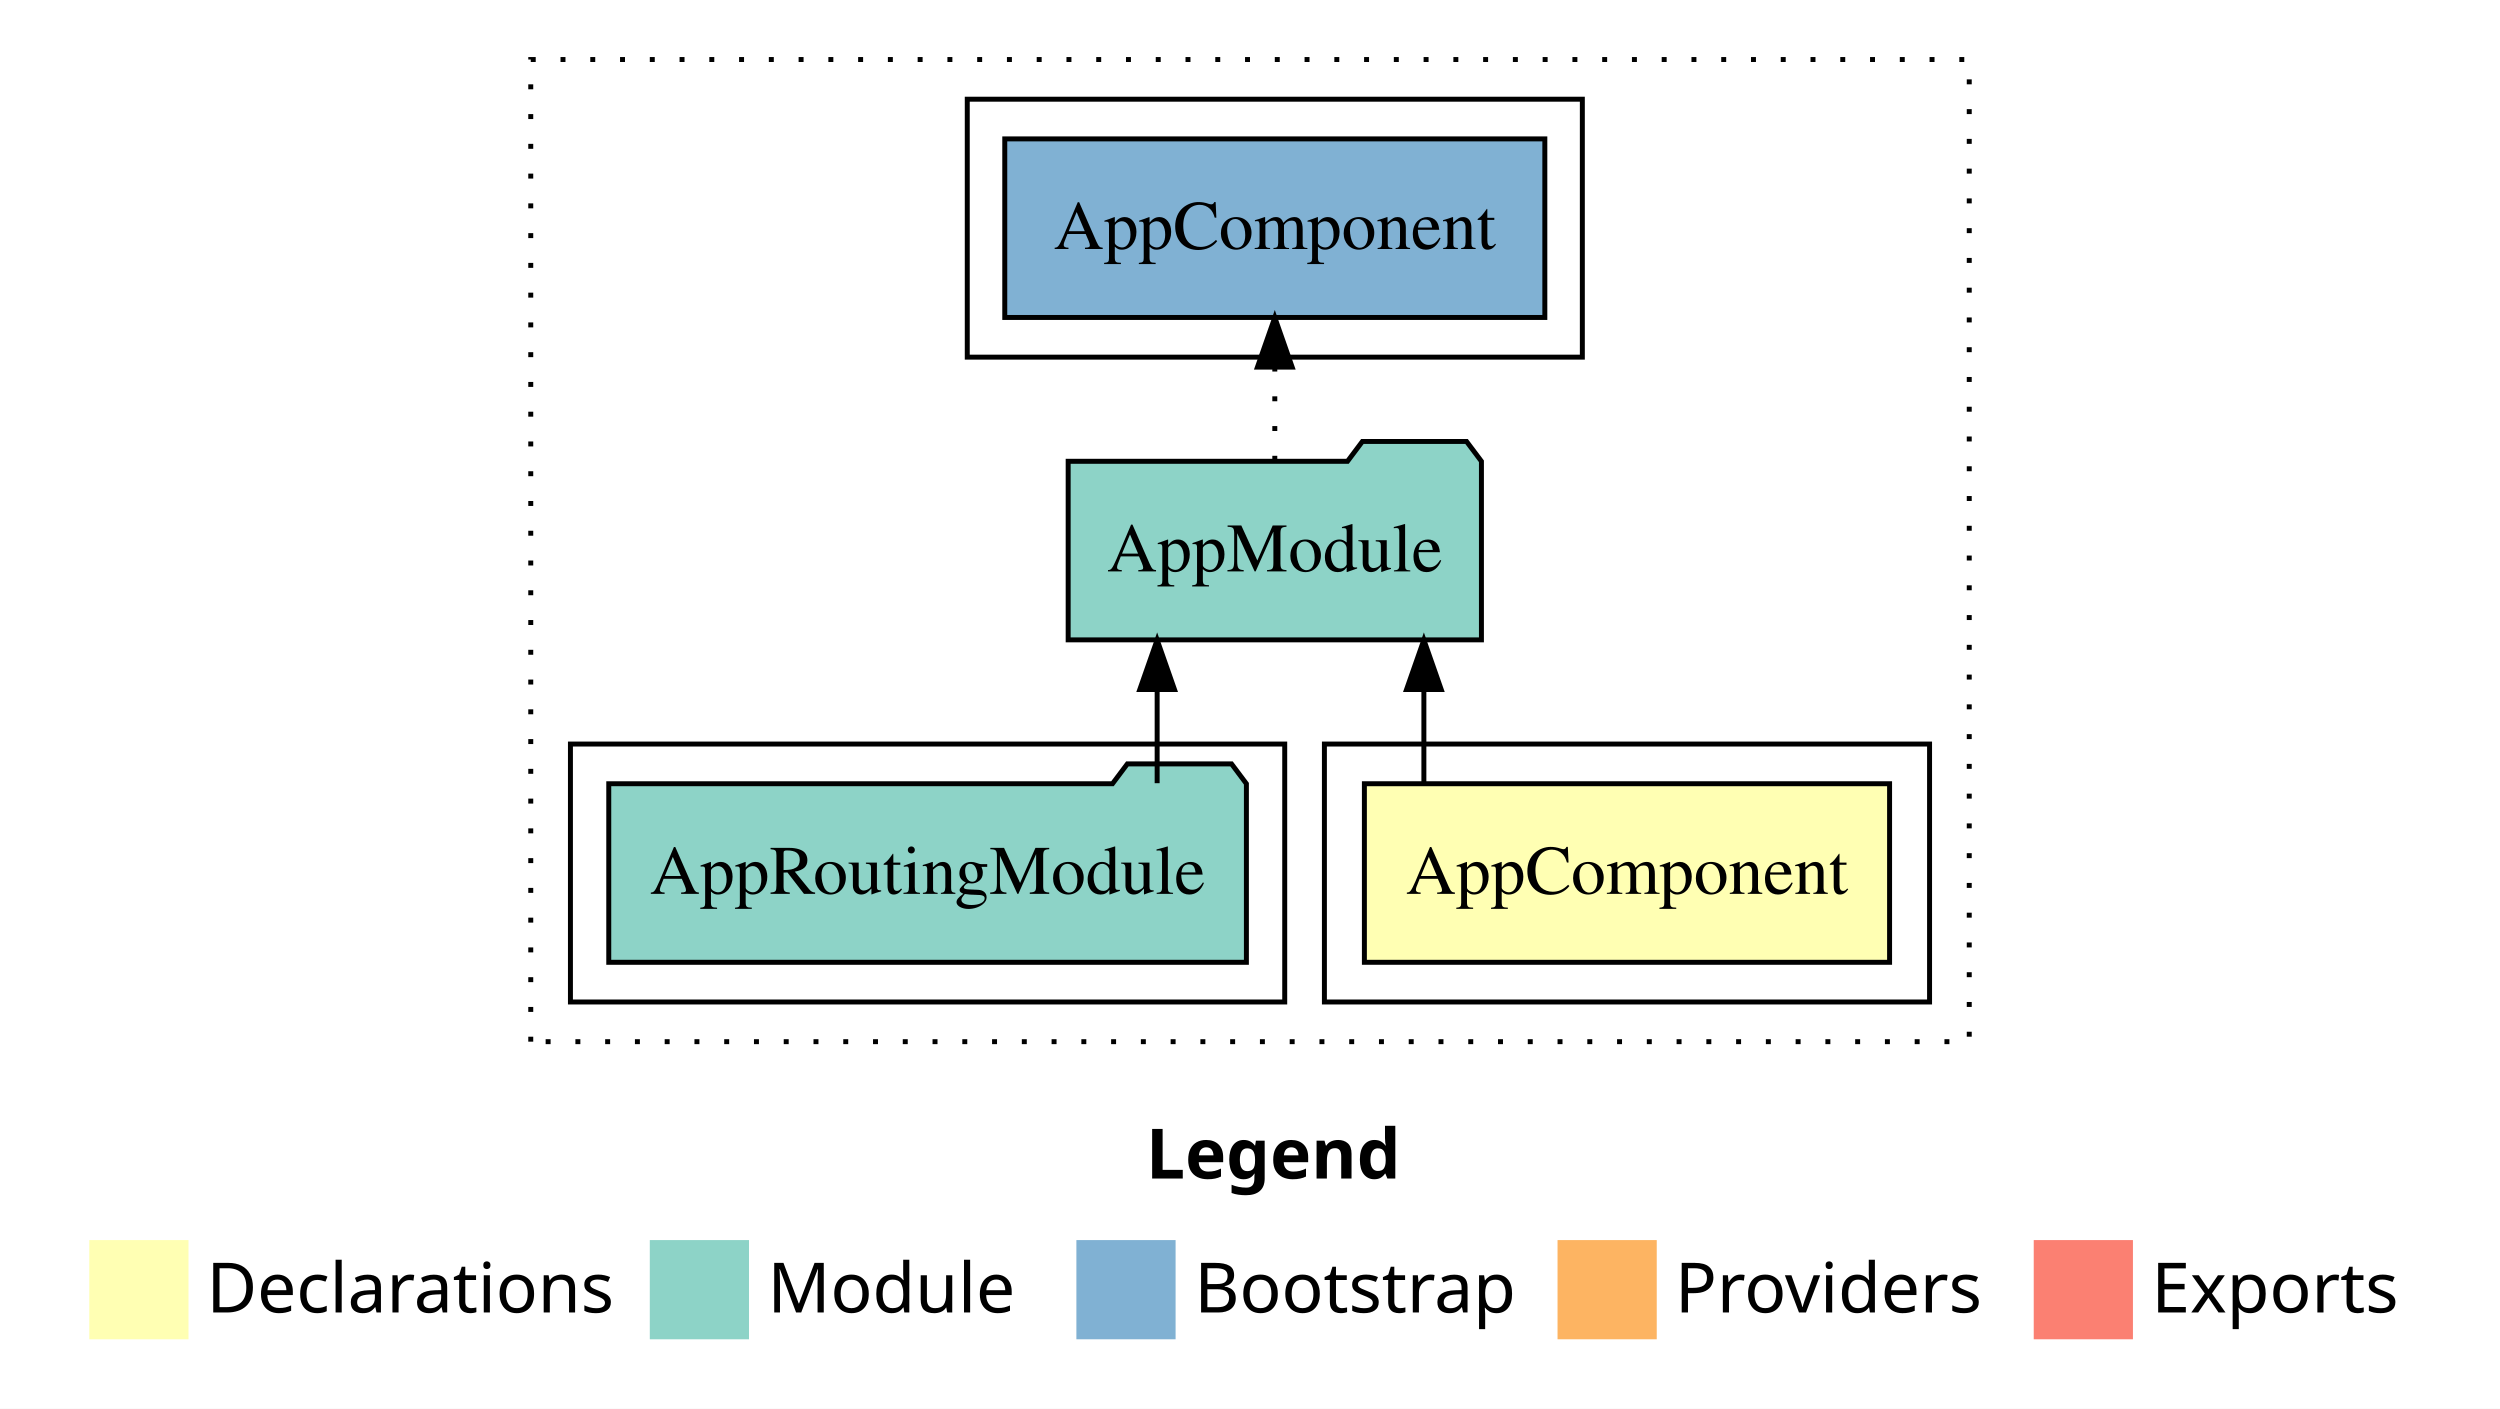
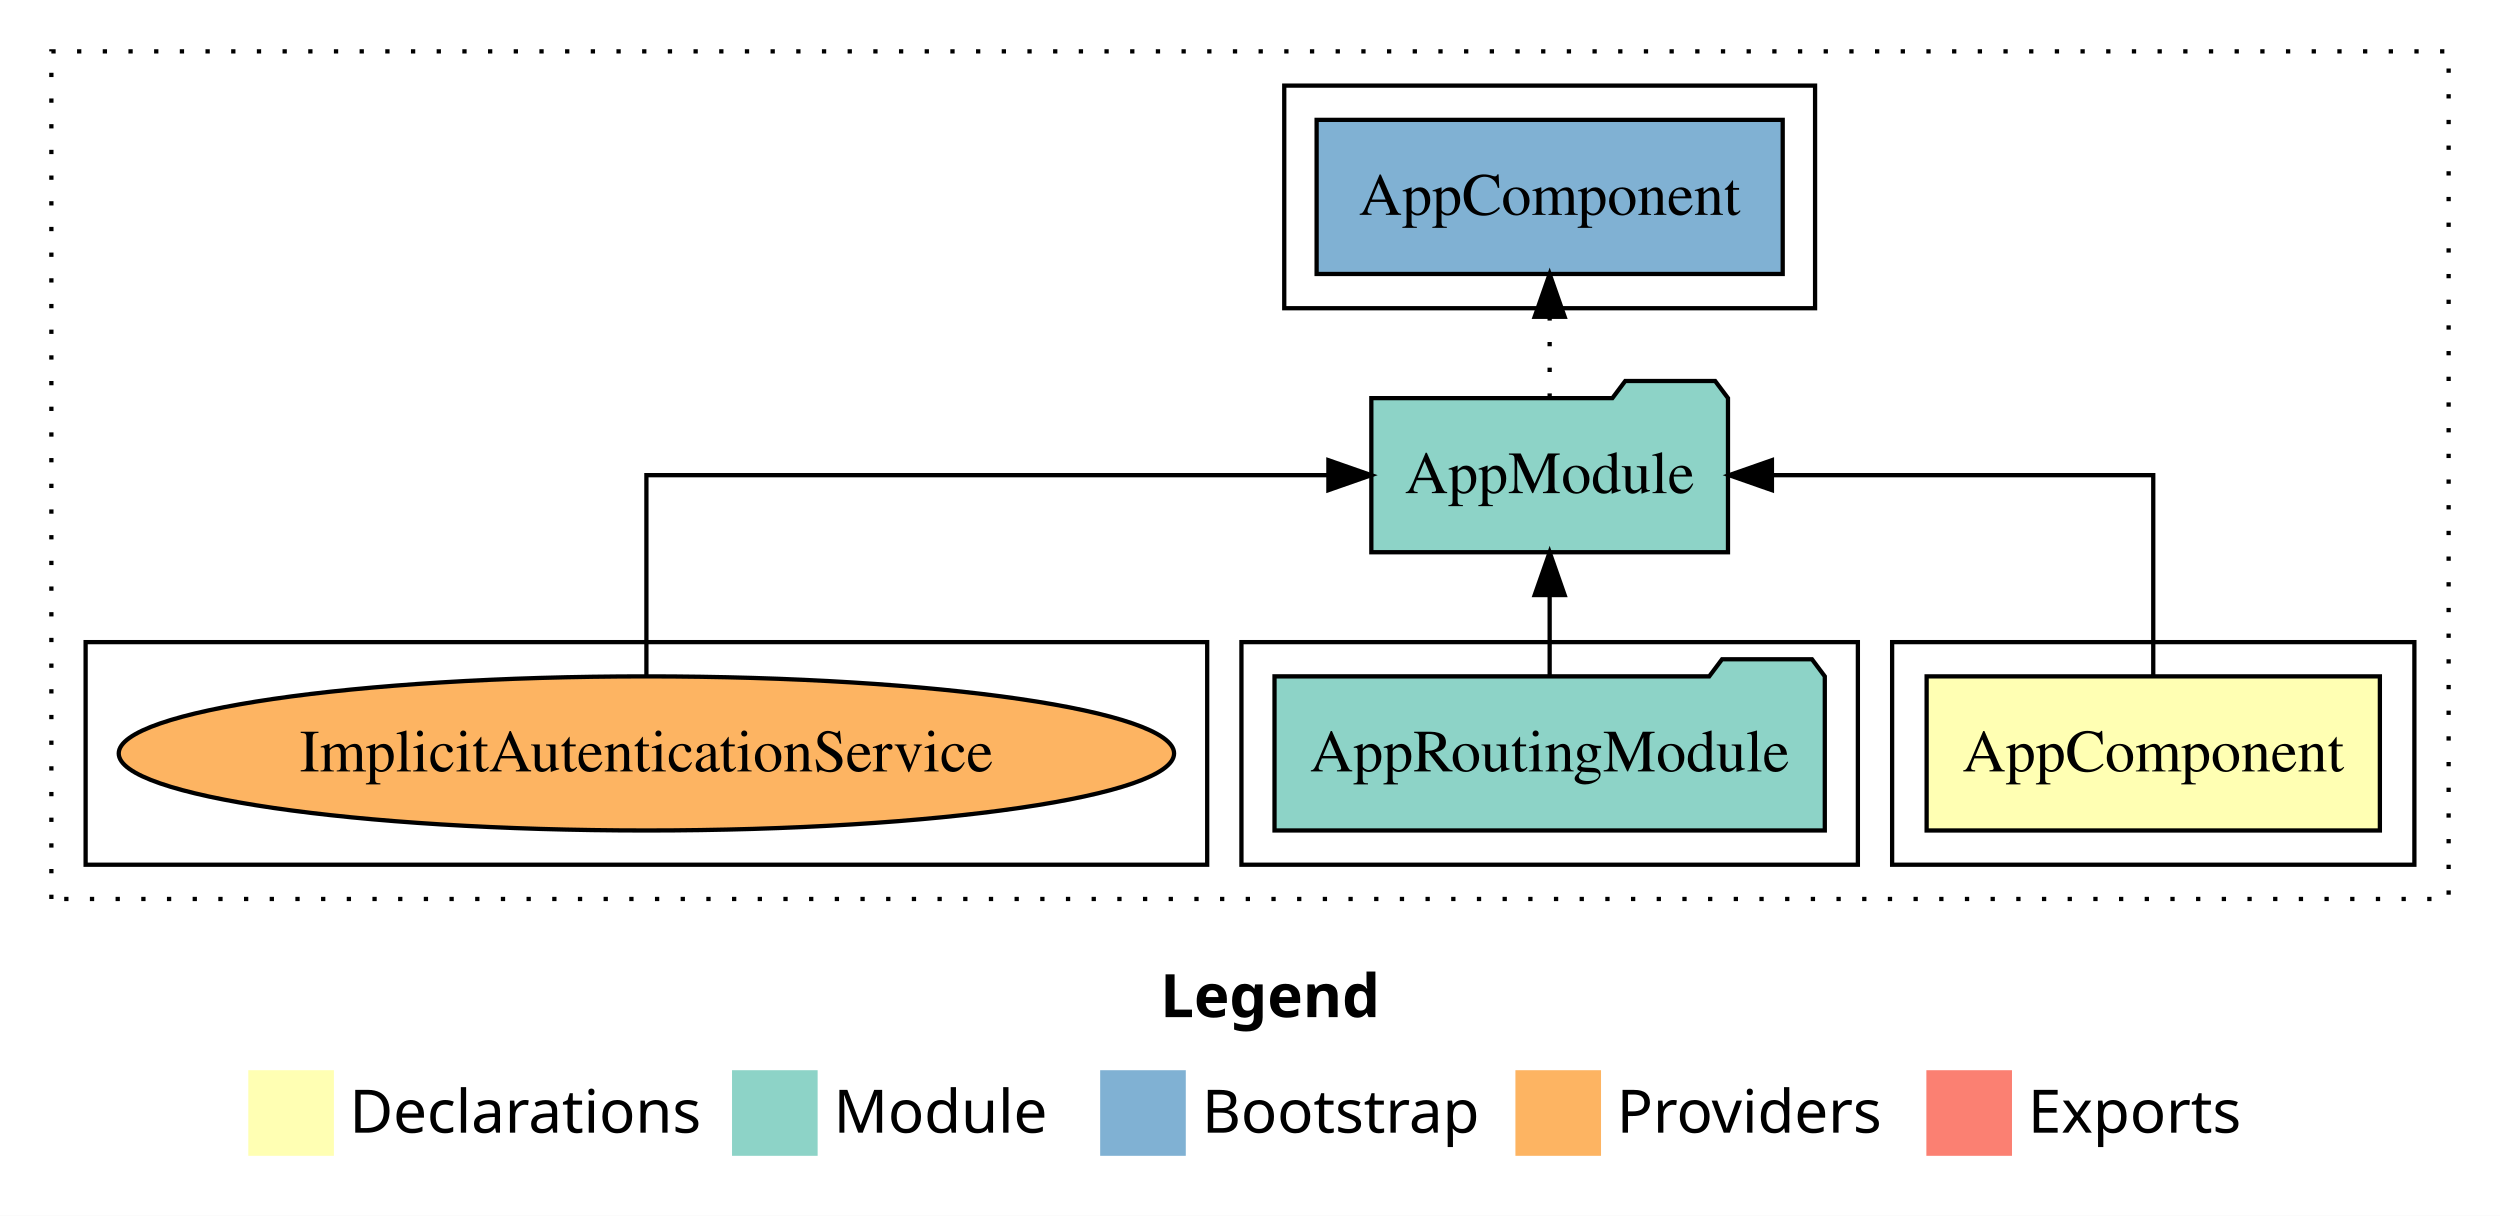
- <svg xmlns="http://www.w3.org/2000/svg" width="504pt" height="284pt" viewBox="0.00 0.00 504.00 284.00">
+ <svg xmlns="http://www.w3.org/2000/svg" width="584pt" height="284pt" viewBox="0.00 0.00 584.00 284.00">
  <g id="graph0" class="graph" transform="scale(1 1) rotate(0) translate(4 280)">
-     <polygon fill="#ffffff" stroke="transparent" points="-4,4 -4,-280 500,-280 500,4 -4,4" />
-     <text text-anchor="start" x="227.009" y="-42.4" font-family="sans-serif" font-weight="bold" font-size="14.00" fill="#000000">Legend</text>
-     <polygon fill="#ffffb3" stroke="transparent" points="14,-10 14,-30 34,-30 34,-10 14,-10" />
-     <text text-anchor="start" x="37.629" y="-15.4" font-family="sans-serif" font-size="14.00" fill="#000000">  Declarations</text>
-     <polygon fill="#8dd3c7" stroke="transparent" points="127,-10 127,-30 147,-30 147,-10 127,-10" />
-     <text text-anchor="start" x="150.725" y="-15.4" font-family="sans-serif" font-size="14.00" fill="#000000">  Module</text>
-     <polygon fill="#80b1d3" stroke="transparent" points="213,-10 213,-30 233,-30 233,-10 213,-10" />
-     <text text-anchor="start" x="236.781" y="-15.4" font-family="sans-serif" font-size="14.00" fill="#000000">  Bootstrap</text>
-     <polygon fill="#fdb462" stroke="transparent" points="310,-10 310,-30 330,-30 330,-10 310,-10" />
-     <text text-anchor="start" x="333.673" y="-15.4" font-family="sans-serif" font-size="14.00" fill="#000000">  Providers</text>
-     <polygon fill="#fb8072" stroke="transparent" points="406,-10 406,-30 426,-30 426,-10 406,-10" />
-     <text text-anchor="start" x="429.726" y="-15.4" font-family="sans-serif" font-size="14.00" fill="#000000">  Exports</text>
+     <polygon fill="#ffffff" stroke="transparent" points="-4,4 -4,-280 580,-280 580,4 -4,4" />
+     <text text-anchor="start" x="267.009" y="-42.4" font-family="sans-serif" font-weight="bold" font-size="14.00" fill="#000000">Legend</text>
+     <polygon fill="#ffffb3" stroke="transparent" points="54,-10 54,-30 74,-30 74,-10 54,-10" />
+     <text text-anchor="start" x="77.629" y="-15.4" font-family="sans-serif" font-size="14.00" fill="#000000">  Declarations</text>
+     <polygon fill="#8dd3c7" stroke="transparent" points="167,-10 167,-30 187,-30 187,-10 167,-10" />
+     <text text-anchor="start" x="190.725" y="-15.4" font-family="sans-serif" font-size="14.00" fill="#000000">  Module</text>
+     <polygon fill="#80b1d3" stroke="transparent" points="253,-10 253,-30 273,-30 273,-10 253,-10" />
+     <text text-anchor="start" x="276.781" y="-15.4" font-family="sans-serif" font-size="14.00" fill="#000000">  Bootstrap</text>
+     <polygon fill="#fdb462" stroke="transparent" points="350,-10 350,-30 370,-30 370,-10 350,-10" />
+     <text text-anchor="start" x="373.673" y="-15.4" font-family="sans-serif" font-size="14.00" fill="#000000">  Providers</text>
+     <polygon fill="#fb8072" stroke="transparent" points="446,-10 446,-30 466,-30 466,-10 446,-10" />
+     <text text-anchor="start" x="469.726" y="-15.4" font-family="sans-serif" font-size="14.00" fill="#000000">  Exports</text>
    <g id="clust1" class="cluster">
-       <polygon fill="none" stroke="#000000" stroke-dasharray="1,5" points="103,-70 103,-268 393,-268 393,-70 103,-70" />
+       <polygon fill="none" stroke="#000000" stroke-dasharray="1,5" points="8,-70 8,-268 568,-268 568,-70 8,-70" />
    </g>
    <g id="clust2" class="cluster">
-       <polygon fill="none" stroke="#000000" points="263,-78 263,-130 385,-130 385,-78 263,-78" />
+       <polygon fill="none" stroke="#000000" points="438,-78 438,-130 560,-130 560,-78 438,-78" />
    </g>
    <g id="clust4" class="cluster">
-       <polygon fill="none" stroke="#000000" points="111,-78 111,-130 255,-130 255,-78 111,-78" />
+       <polygon fill="none" stroke="#000000" points="286,-78 286,-130 430,-130 430,-78 286,-78" />
    </g>
    <g id="clust6" class="cluster">
-       <polygon fill="none" stroke="#000000" points="191,-208 191,-260 315,-260 315,-208 191,-208" />
+       <polygon fill="none" stroke="#000000" points="296,-208 296,-260 420,-260 420,-208 296,-208" />
+     </g>
+     <g id="clust7" class="cluster">
+       <polygon fill="none" stroke="#000000" points="16,-78 16,-130 278,-130 278,-78 16,-78" />
    </g>
    <g id="node1" class="node">
-       <polygon fill="#ffffb3" stroke="#000000" points="376.94,-122 271.06,-122 271.06,-86 376.94,-86 376.94,-122" />
-       <text text-anchor="middle" x="324" y="-99.8" font-family="Times,serif" font-size="14.00" fill="#000000">AppComponent</text>
+       <polygon fill="#ffffb3" stroke="#000000" points="551.94,-122 446.06,-122 446.06,-86 551.94,-86 551.94,-122" />
+       <text text-anchor="middle" x="499" y="-99.8" font-family="Times,serif" font-size="14.00" fill="#000000">AppComponent</text>
    </g>
    <g id="node2" class="node">
-       <polygon fill="#8dd3c7" stroke="#000000" points="294.657,-187 291.657,-191 270.657,-191 267.657,-187 211.343,-187 211.343,-151 294.657,-151 294.657,-187" />
-       <text text-anchor="middle" x="253" y="-164.8" font-family="Times,serif" font-size="14.00" fill="#000000">AppModule</text>
+       <polygon fill="#8dd3c7" stroke="#000000" points="399.657,-187 396.657,-191 375.657,-191 372.657,-187 316.343,-187 316.343,-151 399.657,-151 399.657,-187" />
+       <text text-anchor="middle" x="358" y="-164.8" font-family="Times,serif" font-size="14.00" fill="#000000">AppModule</text>
    </g>
    <g id="edge1" class="edge">
-       <path fill="none" stroke="#000000" d="M283.054,-122.106C283.054,-122.106 283.054,-140.991 283.054,-140.991" />
-       <polygon fill="#000000" stroke="#000000" points="279.554,-140.991 283.054,-150.991 286.554,-140.991 279.554,-140.991" />
+       <path fill="none" stroke="#000000" d="M499,-122.106C499,-141.339 499,-169 499,-169 499,-169 409.923,-169 409.923,-169" />
+       <polygon fill="#000000" stroke="#000000" points="409.923,-165.5 399.923,-169 409.923,-172.5 409.923,-165.5" />
    </g>
    <g id="node4" class="node">
-       <polygon fill="#80b1d3" stroke="#000000" points="307.439,-252 198.561,-252 198.561,-216 307.439,-216 307.439,-252" />
-       <text text-anchor="middle" x="253" y="-229.8" font-family="Times,serif" font-size="14.00" fill="#000000">AppComponent </text>
+       <polygon fill="#80b1d3" stroke="#000000" points="412.439,-252 303.561,-252 303.561,-216 412.439,-216 412.439,-252" />
+       <text text-anchor="middle" x="358" y="-229.8" font-family="Times,serif" font-size="14.00" fill="#000000">AppComponent </text>
    </g>
    <g id="edge3" class="edge">
-       <path fill="none" stroke="#000000" stroke-dasharray="1,5" d="M253,-187.106C253,-187.106 253,-205.991 253,-205.991" />
-       <polygon fill="#000000" stroke="#000000" points="249.5,-205.991 253,-215.991 256.5,-205.991 249.5,-205.991" />
+       <path fill="none" stroke="#000000" stroke-dasharray="1,5" d="M358,-187.106C358,-187.106 358,-205.991 358,-205.991" />
+       <polygon fill="#000000" stroke="#000000" points="354.5,-205.991 358,-215.991 361.5,-205.991 354.5,-205.991" />
    </g>
    <g id="node3" class="node">
-       <polygon fill="#8dd3c7" stroke="#000000" points="247.274,-122 244.274,-126 223.274,-126 220.274,-122 118.726,-122 118.726,-86 247.274,-86 247.274,-122" />
-       <text text-anchor="middle" x="183" y="-99.8" font-family="Times,serif" font-size="14.00" fill="#000000">AppRoutingModule</text>
+       <polygon fill="#8dd3c7" stroke="#000000" points="422.274,-122 419.274,-126 398.274,-126 395.274,-122 293.726,-122 293.726,-86 422.274,-86 422.274,-122" />
+       <text text-anchor="middle" x="358" y="-99.8" font-family="Times,serif" font-size="14.00" fill="#000000">AppRoutingModule</text>
    </g>
    <g id="edge2" class="edge">
-       <path fill="none" stroke="#000000" d="M229.28,-122.106C229.28,-122.106 229.28,-140.991 229.28,-140.991" />
-       <polygon fill="#000000" stroke="#000000" points="225.78,-140.991 229.28,-150.991 232.78,-140.991 225.78,-140.991" />
+       <path fill="none" stroke="#000000" d="M358,-122.106C358,-122.106 358,-140.991 358,-140.991" />
+       <polygon fill="#000000" stroke="#000000" points="354.5,-140.991 358,-150.991 361.5,-140.991 354.5,-140.991" />
+     </g>
+     <g id="node5" class="node">
+       <ellipse fill="#fdb462" stroke="#000000" cx="147" cy="-104" rx="123.265" ry="18" />
+       <text text-anchor="middle" x="147" y="-99.8" font-family="Times,serif" font-size="14.00" fill="#000000">ImplicitAutenticationService</text>
+     </g>
+     <g id="edge4" class="edge">
+       <path fill="none" stroke="#000000" d="M147,-122.106C147,-141.339 147,-169 147,-169 147,-169 306.313,-169 306.313,-169" />
+       <polygon fill="#000000" stroke="#000000" points="306.313,-172.5 316.313,-169 306.313,-165.5 306.313,-172.5" />
    </g>
  </g>
</svg>
